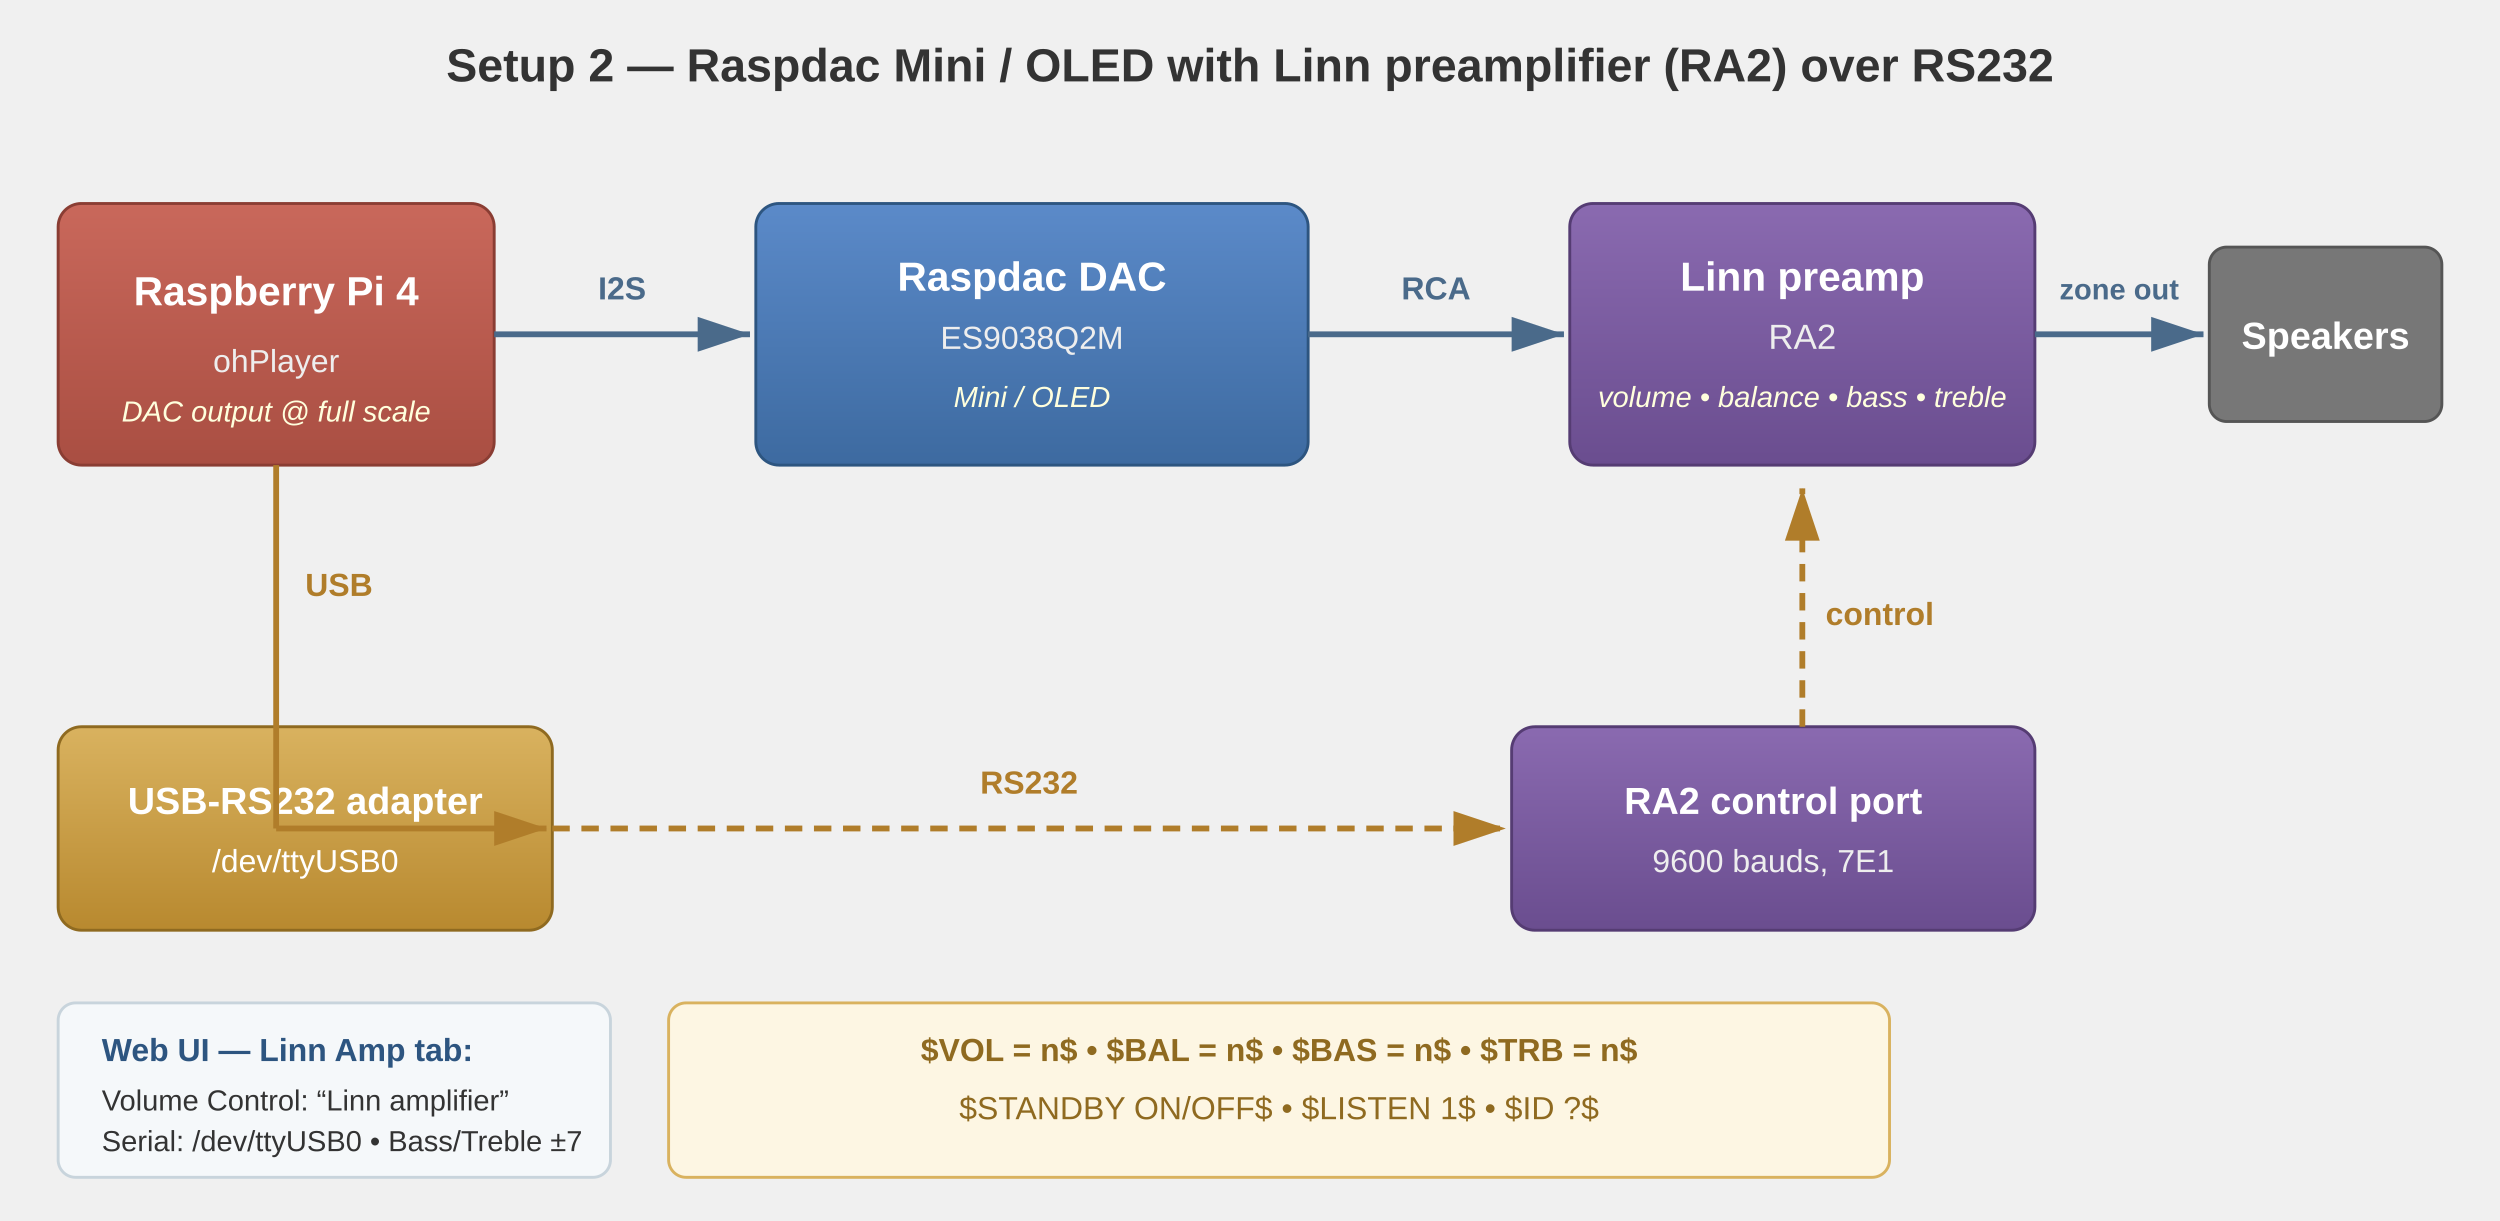
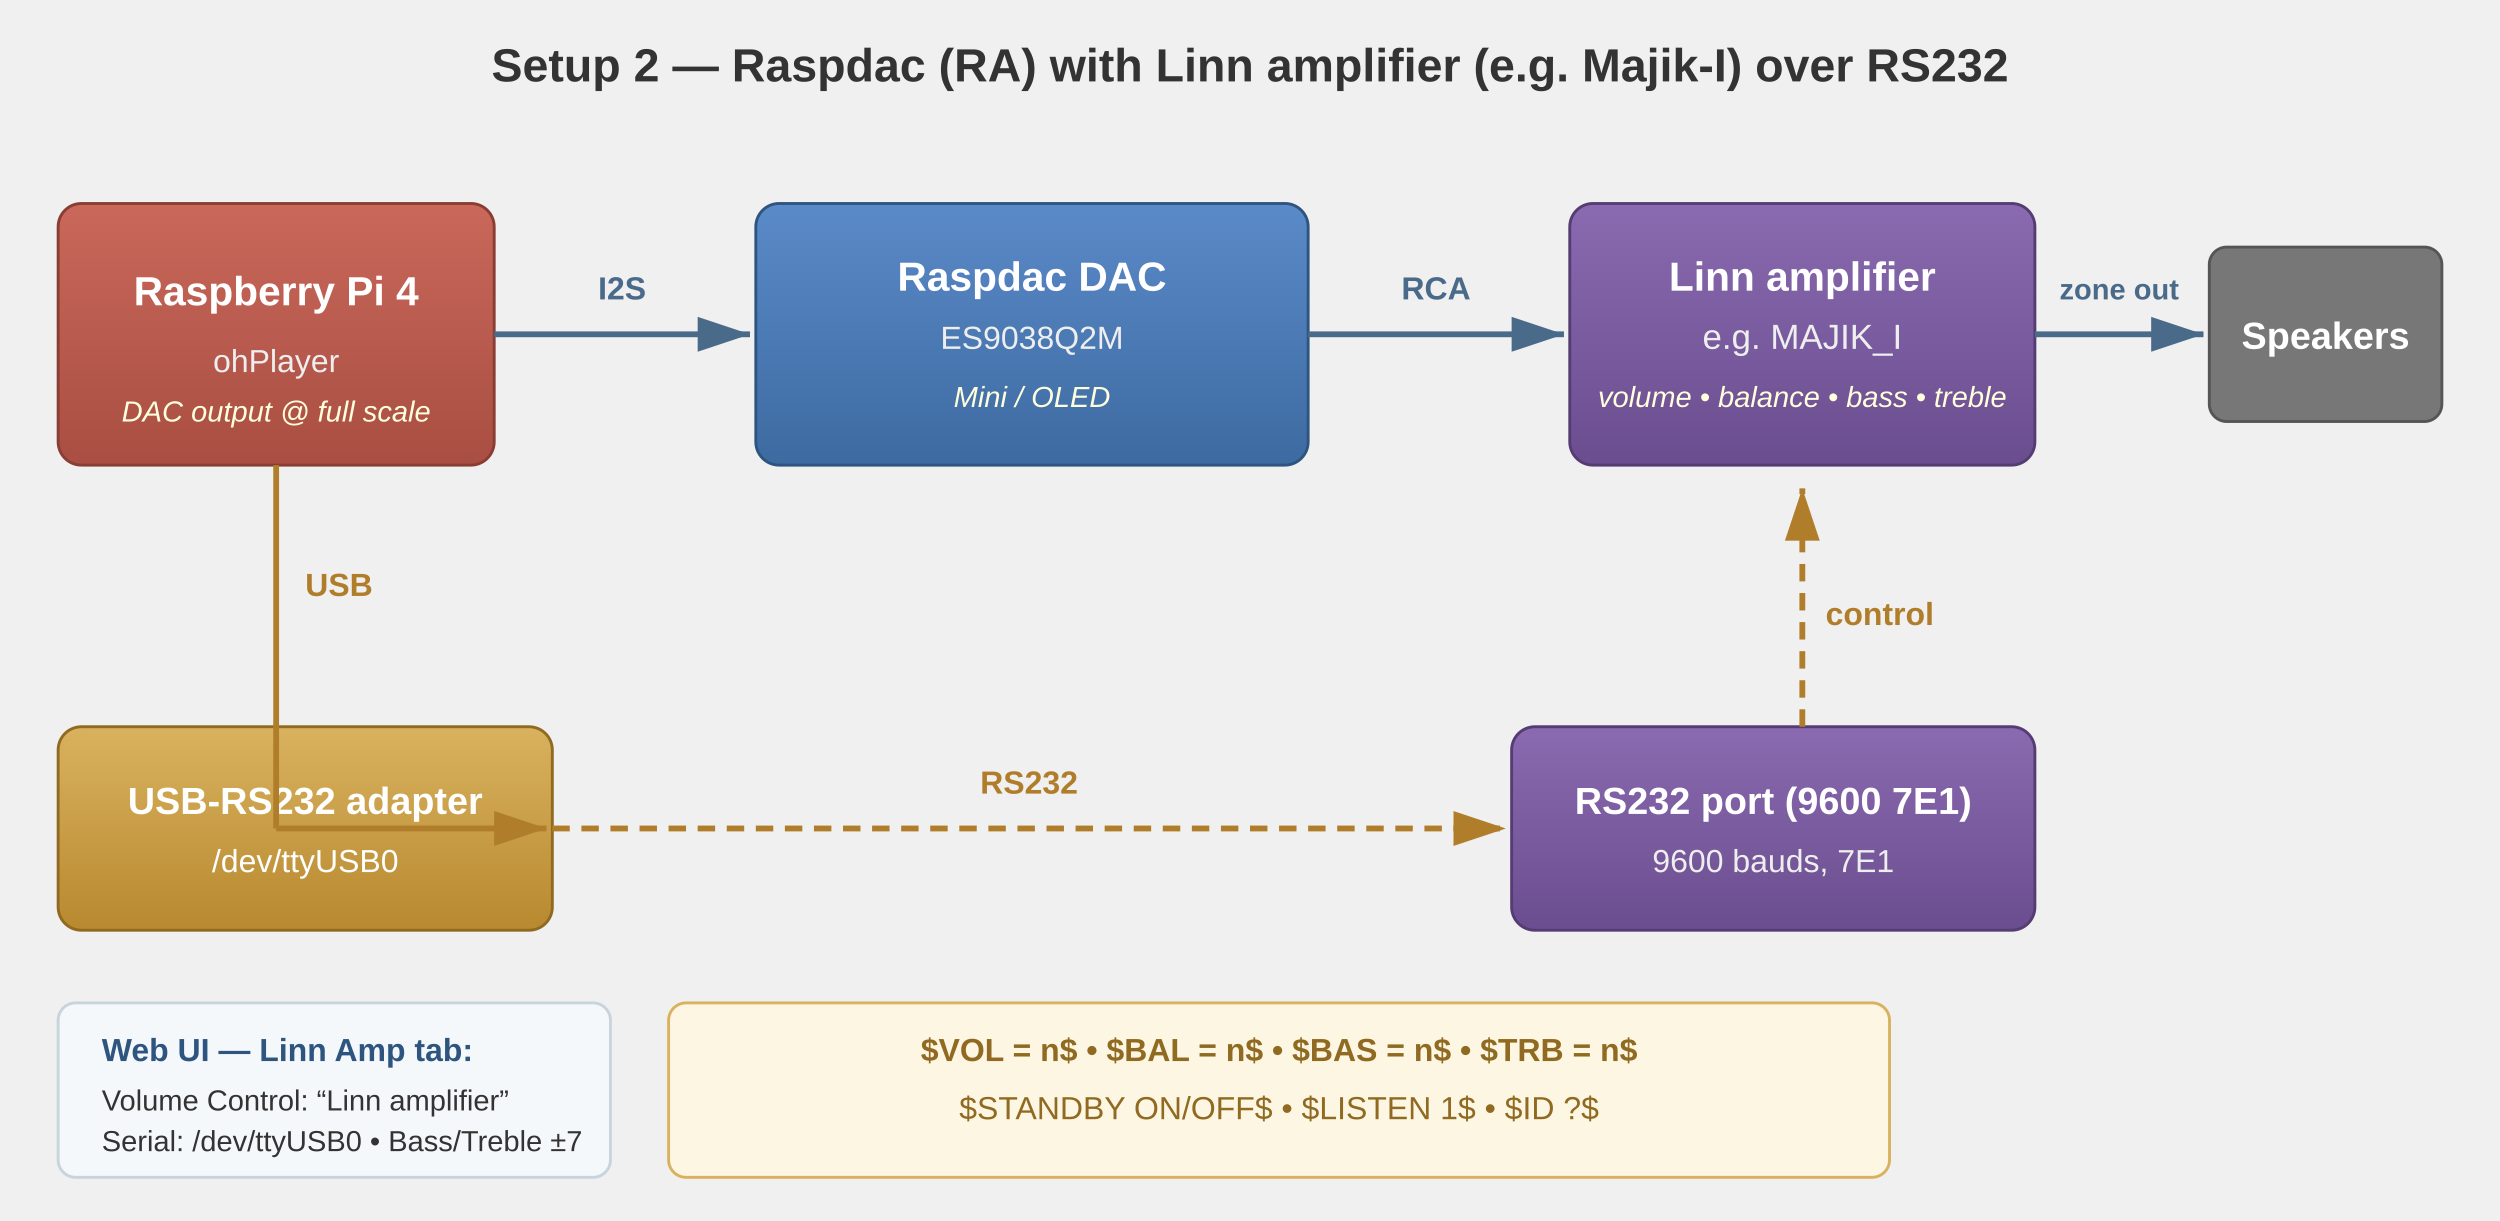
<svg xmlns="http://www.w3.org/2000/svg" width="860" height="420" viewBox="0 0 860 420" font-family="Segoe UI, Arial, sans-serif">
  <defs>
    <marker id="arrow2" markerWidth="10" markerHeight="10" refX="9" refY="3" orient="auto">
      <path d="M0,0 L9,3 L0,6 Z" fill="#4a6a8a" />
    </marker>
    <marker id="arrowSerial" markerWidth="10" markerHeight="10" refX="9" refY="3" orient="auto">
      <path d="M0,0 L9,3 L0,6 Z" fill="#b07d2a" />
    </marker>
    <linearGradient id="piGrad2" x1="0" y1="0" x2="0" y2="1">
      <stop offset="0" stop-color="#c9685b" />
      <stop offset="1" stop-color="#a94e42" />
    </linearGradient>
    <linearGradient id="dacGrad2" x1="0" y1="0" x2="0" y2="1">
      <stop offset="0" stop-color="#5b8ac9" />
      <stop offset="1" stop-color="#3d6aa0" />
    </linearGradient>
    <linearGradient id="ampGrad2" x1="0" y1="0" x2="0" y2="1">
      <stop offset="0" stop-color="#6a9b5b" />
      <stop offset="1" stop-color="#4c7a3f" />
    </linearGradient>
    <linearGradient id="preampGrad" x1="0" y1="0" x2="0" y2="1">
      <stop offset="0" stop-color="#8a6ab0" />
      <stop offset="1" stop-color="#6a4d8f" />
    </linearGradient>
    <linearGradient id="serialGrad" x1="0" y1="0" x2="0" y2="1">
      <stop offset="0" stop-color="#d9b25f" />
      <stop offset="1" stop-color="#b8892f" />
    </linearGradient>
  </defs>
-   <text x="430" y="28" text-anchor="middle" font-size="16" font-weight="bold" fill="#333">Setup 2 — Raspdac Mini / OLED with Linn preamplifier (RA2) over RS232</text>
+   <text x="430" y="28" text-anchor="middle" font-size="16" font-weight="bold" fill="#333">Setup 2 — Raspdac (RA) with Linn amplifier (e.g. Majik-I) over RS232</text>
  <rect x="20" y="70" width="150" height="90" rx="8" fill="url(#piGrad2)" stroke="#8a3d33" />
  <text x="95" y="105" text-anchor="middle" font-size="14" font-weight="bold" fill="#fff">Raspberry Pi 4</text>
  <text x="95" y="128" text-anchor="middle" font-size="11" fill="#eee">ohPlayer</text>
  <text x="95" y="145" text-anchor="middle" font-size="10" fill="#ffd" font-style="italic">DAC output @ full scale</text>
  <rect x="260" y="70" width="190" height="90" rx="8" fill="url(#dacGrad2)" stroke="#2d5580" />
  <text x="355" y="100" text-anchor="middle" font-size="14" font-weight="bold" fill="#fff">Raspdac DAC</text>
  <text x="355" y="120" text-anchor="middle" font-size="11" fill="#eee">ES9038Q2M</text>
  <text x="355" y="140" text-anchor="middle" font-size="10" fill="#ffd" font-style="italic">Mini / OLED</text>
  <rect x="540" y="70" width="160" height="90" rx="8" fill="url(#preampGrad)" stroke="#553c73" />
-   <text x="620" y="100" text-anchor="middle" font-size="14" font-weight="bold" fill="#fff">Linn preamp</text>
-   <text x="620" y="120" text-anchor="middle" font-size="12" fill="#eee">RA2</text>
+   <text x="620" y="100" text-anchor="middle" font-size="14" font-weight="bold" fill="#fff">Linn amplifier</text>
+   <text x="620" y="120" text-anchor="middle" font-size="12" fill="#eee">e.g. MAJIK_I</text>
  <text x="620" y="140" text-anchor="middle" font-size="10" fill="#ffd" font-style="italic">volume • balance • bass • treble</text>
  <rect x="760" y="85" width="80" height="60" rx="6" fill="#777" stroke="#555" />
  <text x="800" y="120" text-anchor="middle" font-size="13" font-weight="bold" fill="#fff">Speakers</text>
  <line x1="170" y1="115" x2="258" y2="115" stroke="#4a6a8a" stroke-width="2" marker-end="url(#arrow2)" />
  <text x="214" y="103" text-anchor="middle" font-size="11" fill="#4a6a8a" font-weight="bold">I2S</text>
  <line x1="450" y1="115" x2="538" y2="115" stroke="#4a6a8a" stroke-width="2" marker-end="url(#arrow2)" />
  <text x="494" y="103" text-anchor="middle" font-size="11" fill="#4a6a8a" font-weight="bold">RCA</text>
  <line x1="700" y1="115" x2="758" y2="115" stroke="#4a6a8a" stroke-width="2" marker-end="url(#arrow2)" />
  <text x="729" y="103" text-anchor="middle" font-size="10" fill="#4a6a8a" font-weight="bold">zone out</text>
  <rect x="20" y="250" width="170" height="70" rx="8" fill="url(#serialGrad)" stroke="#8f6a20" />
  <text x="105" y="280" text-anchor="middle" font-size="13" font-weight="bold" fill="#fff">USB-RS232 adapter</text>
  <text x="105" y="300" text-anchor="middle" font-size="11" fill="#fff">/dev/ttyUSB0</text>
  <rect x="520" y="250" width="180" height="70" rx="8" fill="url(#preampGrad)" stroke="#553c73" />
-   <text x="610" y="280" text-anchor="middle" font-size="13" font-weight="bold" fill="#fff">RA2 control port</text>
+   <text x="610" y="280" text-anchor="middle" font-size="13" font-weight="bold" fill="#fff">RS232 port (9600 7E1)</text>
  <text x="610" y="300" text-anchor="middle" font-size="11" fill="#eee">9600 bauds, 7E1</text>
  <line x1="95" y1="160" x2="95" y2="285" stroke="#b07d2a" stroke-width="2" />
  <line x1="95" y1="285" x2="188" y2="285" stroke="#b07d2a" stroke-width="2" marker-end="url(#arrowSerial)" />
  <text x="105" y="205" font-size="11" fill="#b07d2a" font-weight="bold">USB</text>
  <line x1="190" y1="285" x2="518" y2="285" stroke="#b07d2a" stroke-width="2" stroke-dasharray="6,4" marker-end="url(#arrowSerial)" />
  <text x="354" y="273" text-anchor="middle" font-size="11" fill="#b07d2a" font-weight="bold">RS232</text>
  <line x1="620" y1="250" x2="620" y2="168" stroke="#b07d2a" stroke-width="2" stroke-dasharray="6,4" marker-end="url(#arrowSerial)" />
  <text x="628" y="215" font-size="11" fill="#b07d2a" font-weight="bold">control</text>
  <rect x="230" y="345" width="420" height="60" rx="6" fill="#fdf6e3" stroke="#d9b25f" />
  <text x="440" y="365" text-anchor="middle" font-size="11" font-weight="bold" fill="#8f6a20">$VOL = n$  •  $BAL = n$  •  $BAS = n$  •  $TRB = n$</text>
  <text x="440" y="385" text-anchor="middle" font-size="11" fill="#8f6a20">$STANDBY ON/OFF$  •  $LISTEN 1$  •  $ID ?$</text>
  <rect x="20" y="345" width="190" height="60" rx="6" fill="#f5f8fa" stroke="#c8d4dc" />
  <text x="35" y="365" font-size="11" font-weight="bold" fill="#2d5580">Web UI — Linn Amp tab:</text>
  <text x="35" y="382" font-size="10" fill="#333">Volume Control: “Linn amplifier”</text>
  <text x="35" y="396" font-size="10" fill="#333">Serial: /dev/ttyUSB0 • Bass/Treble ±7</text>
</svg>
